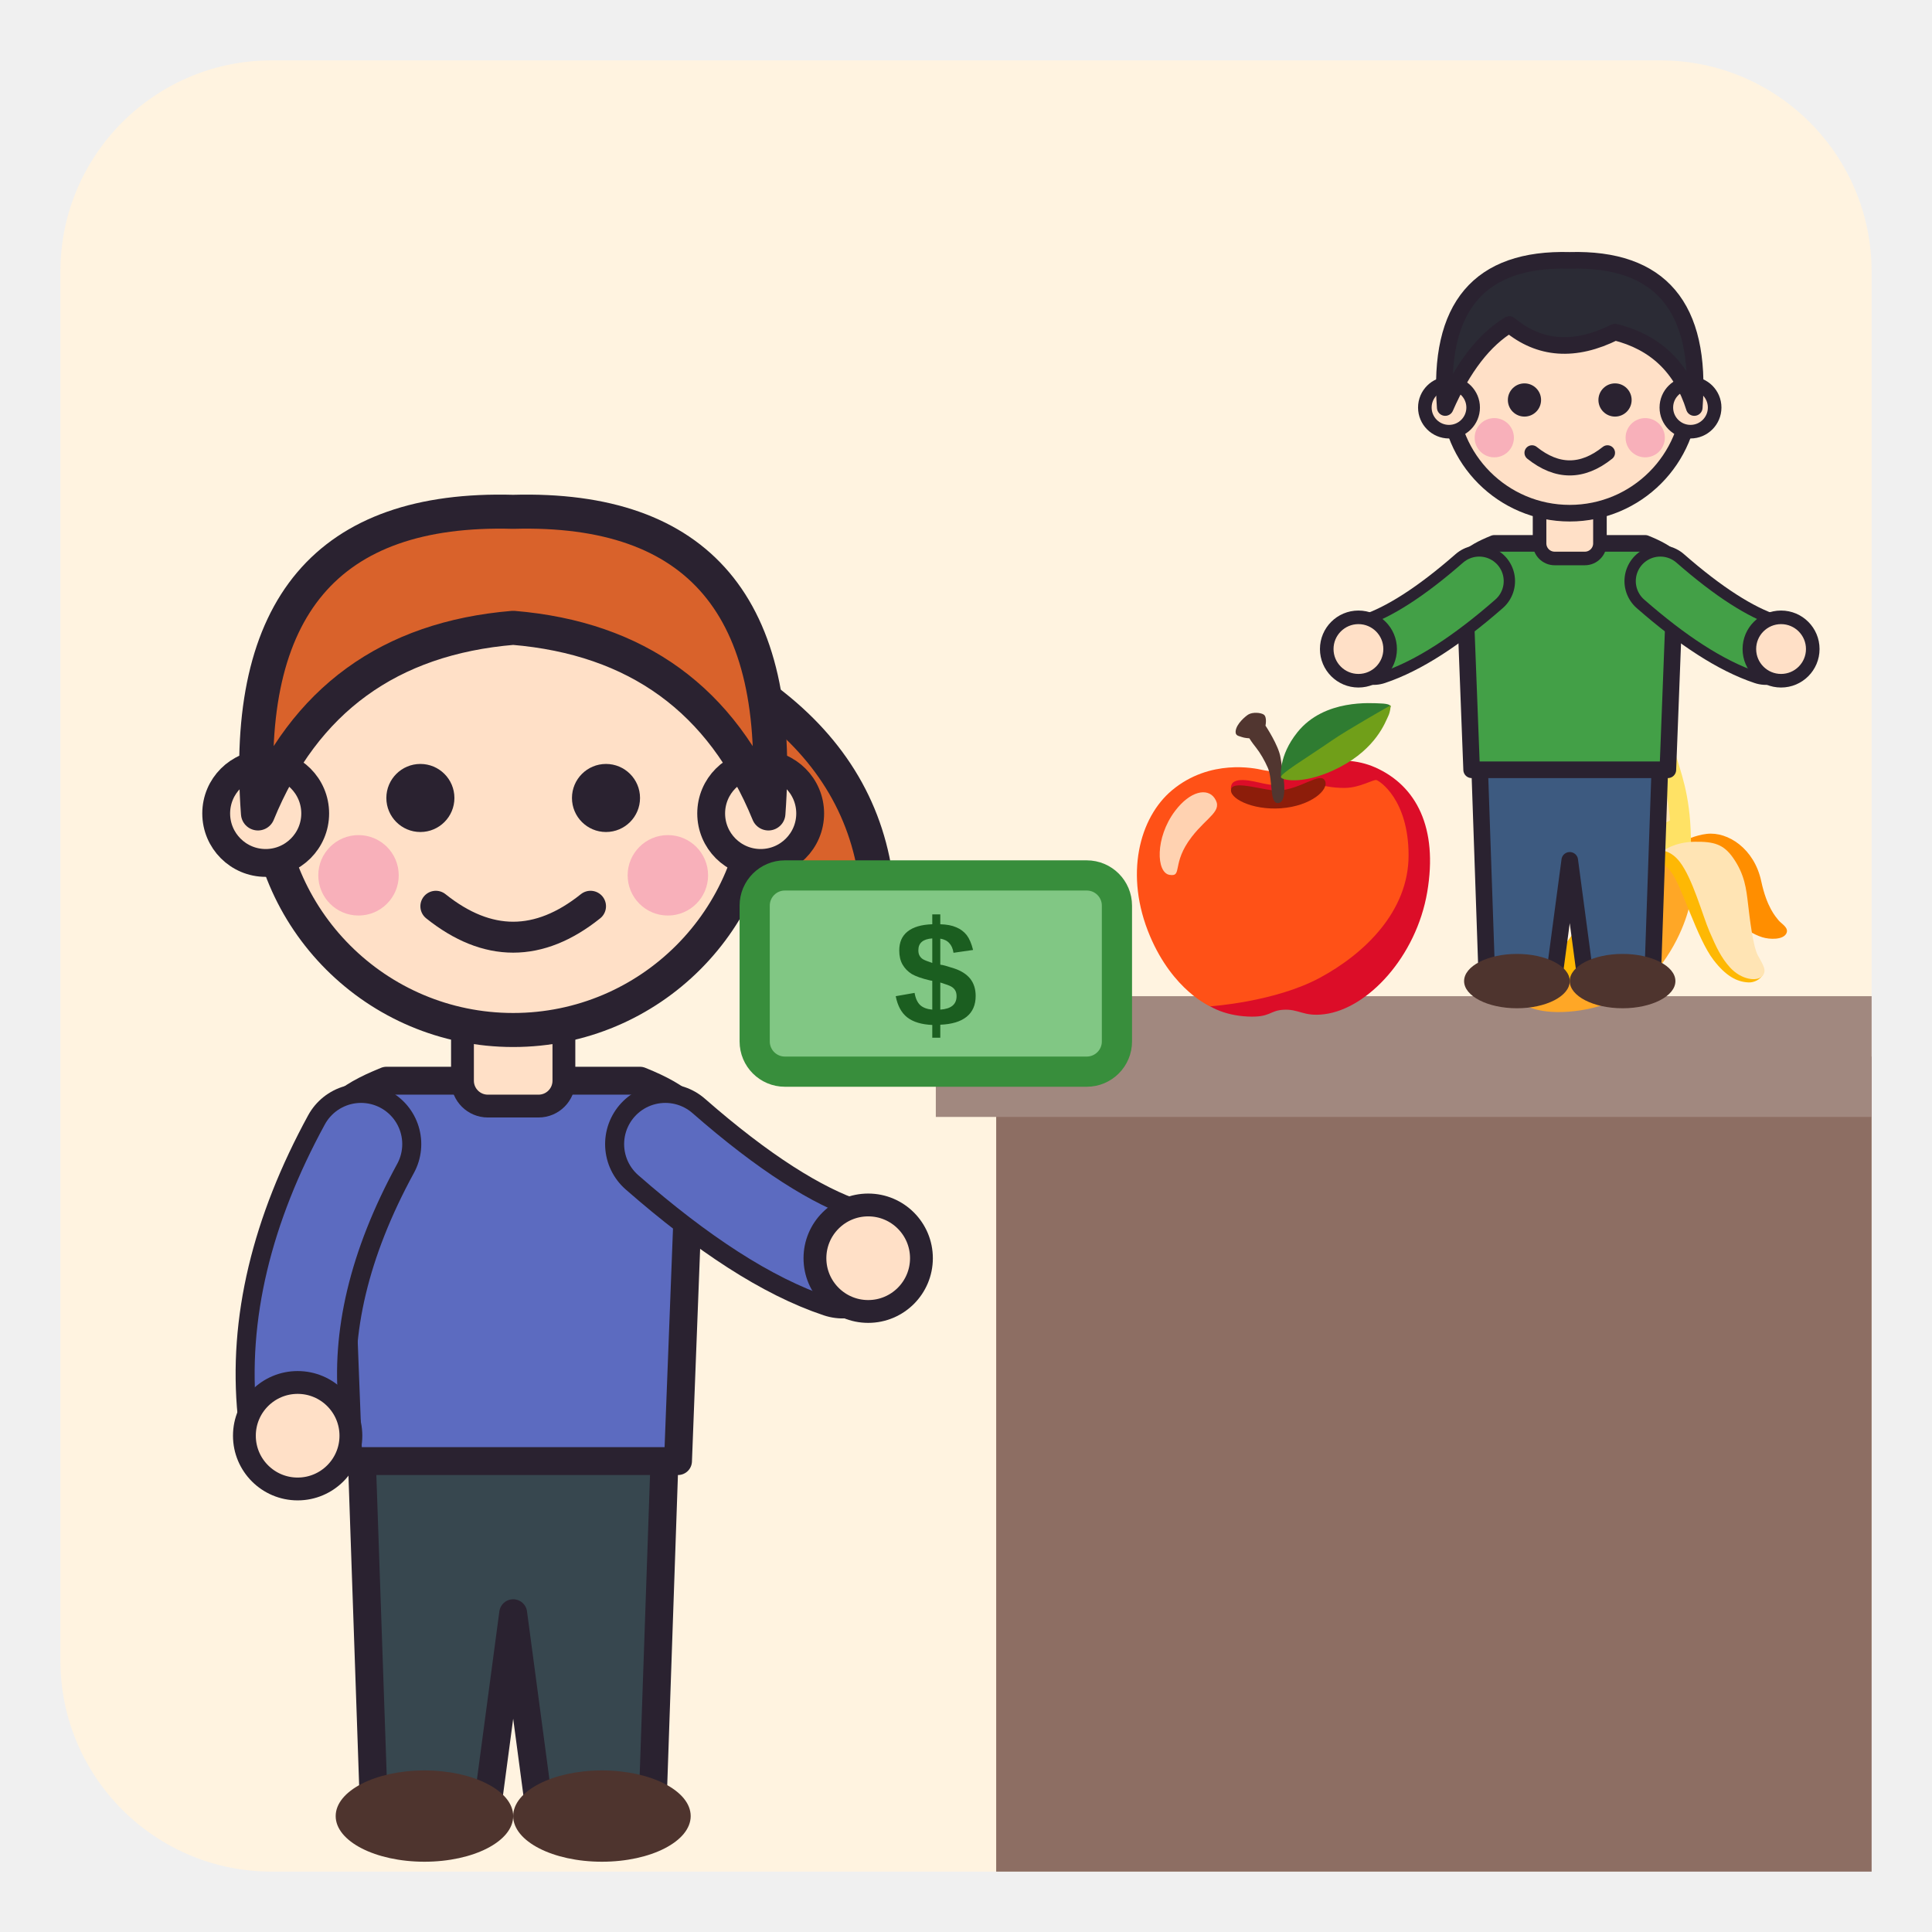
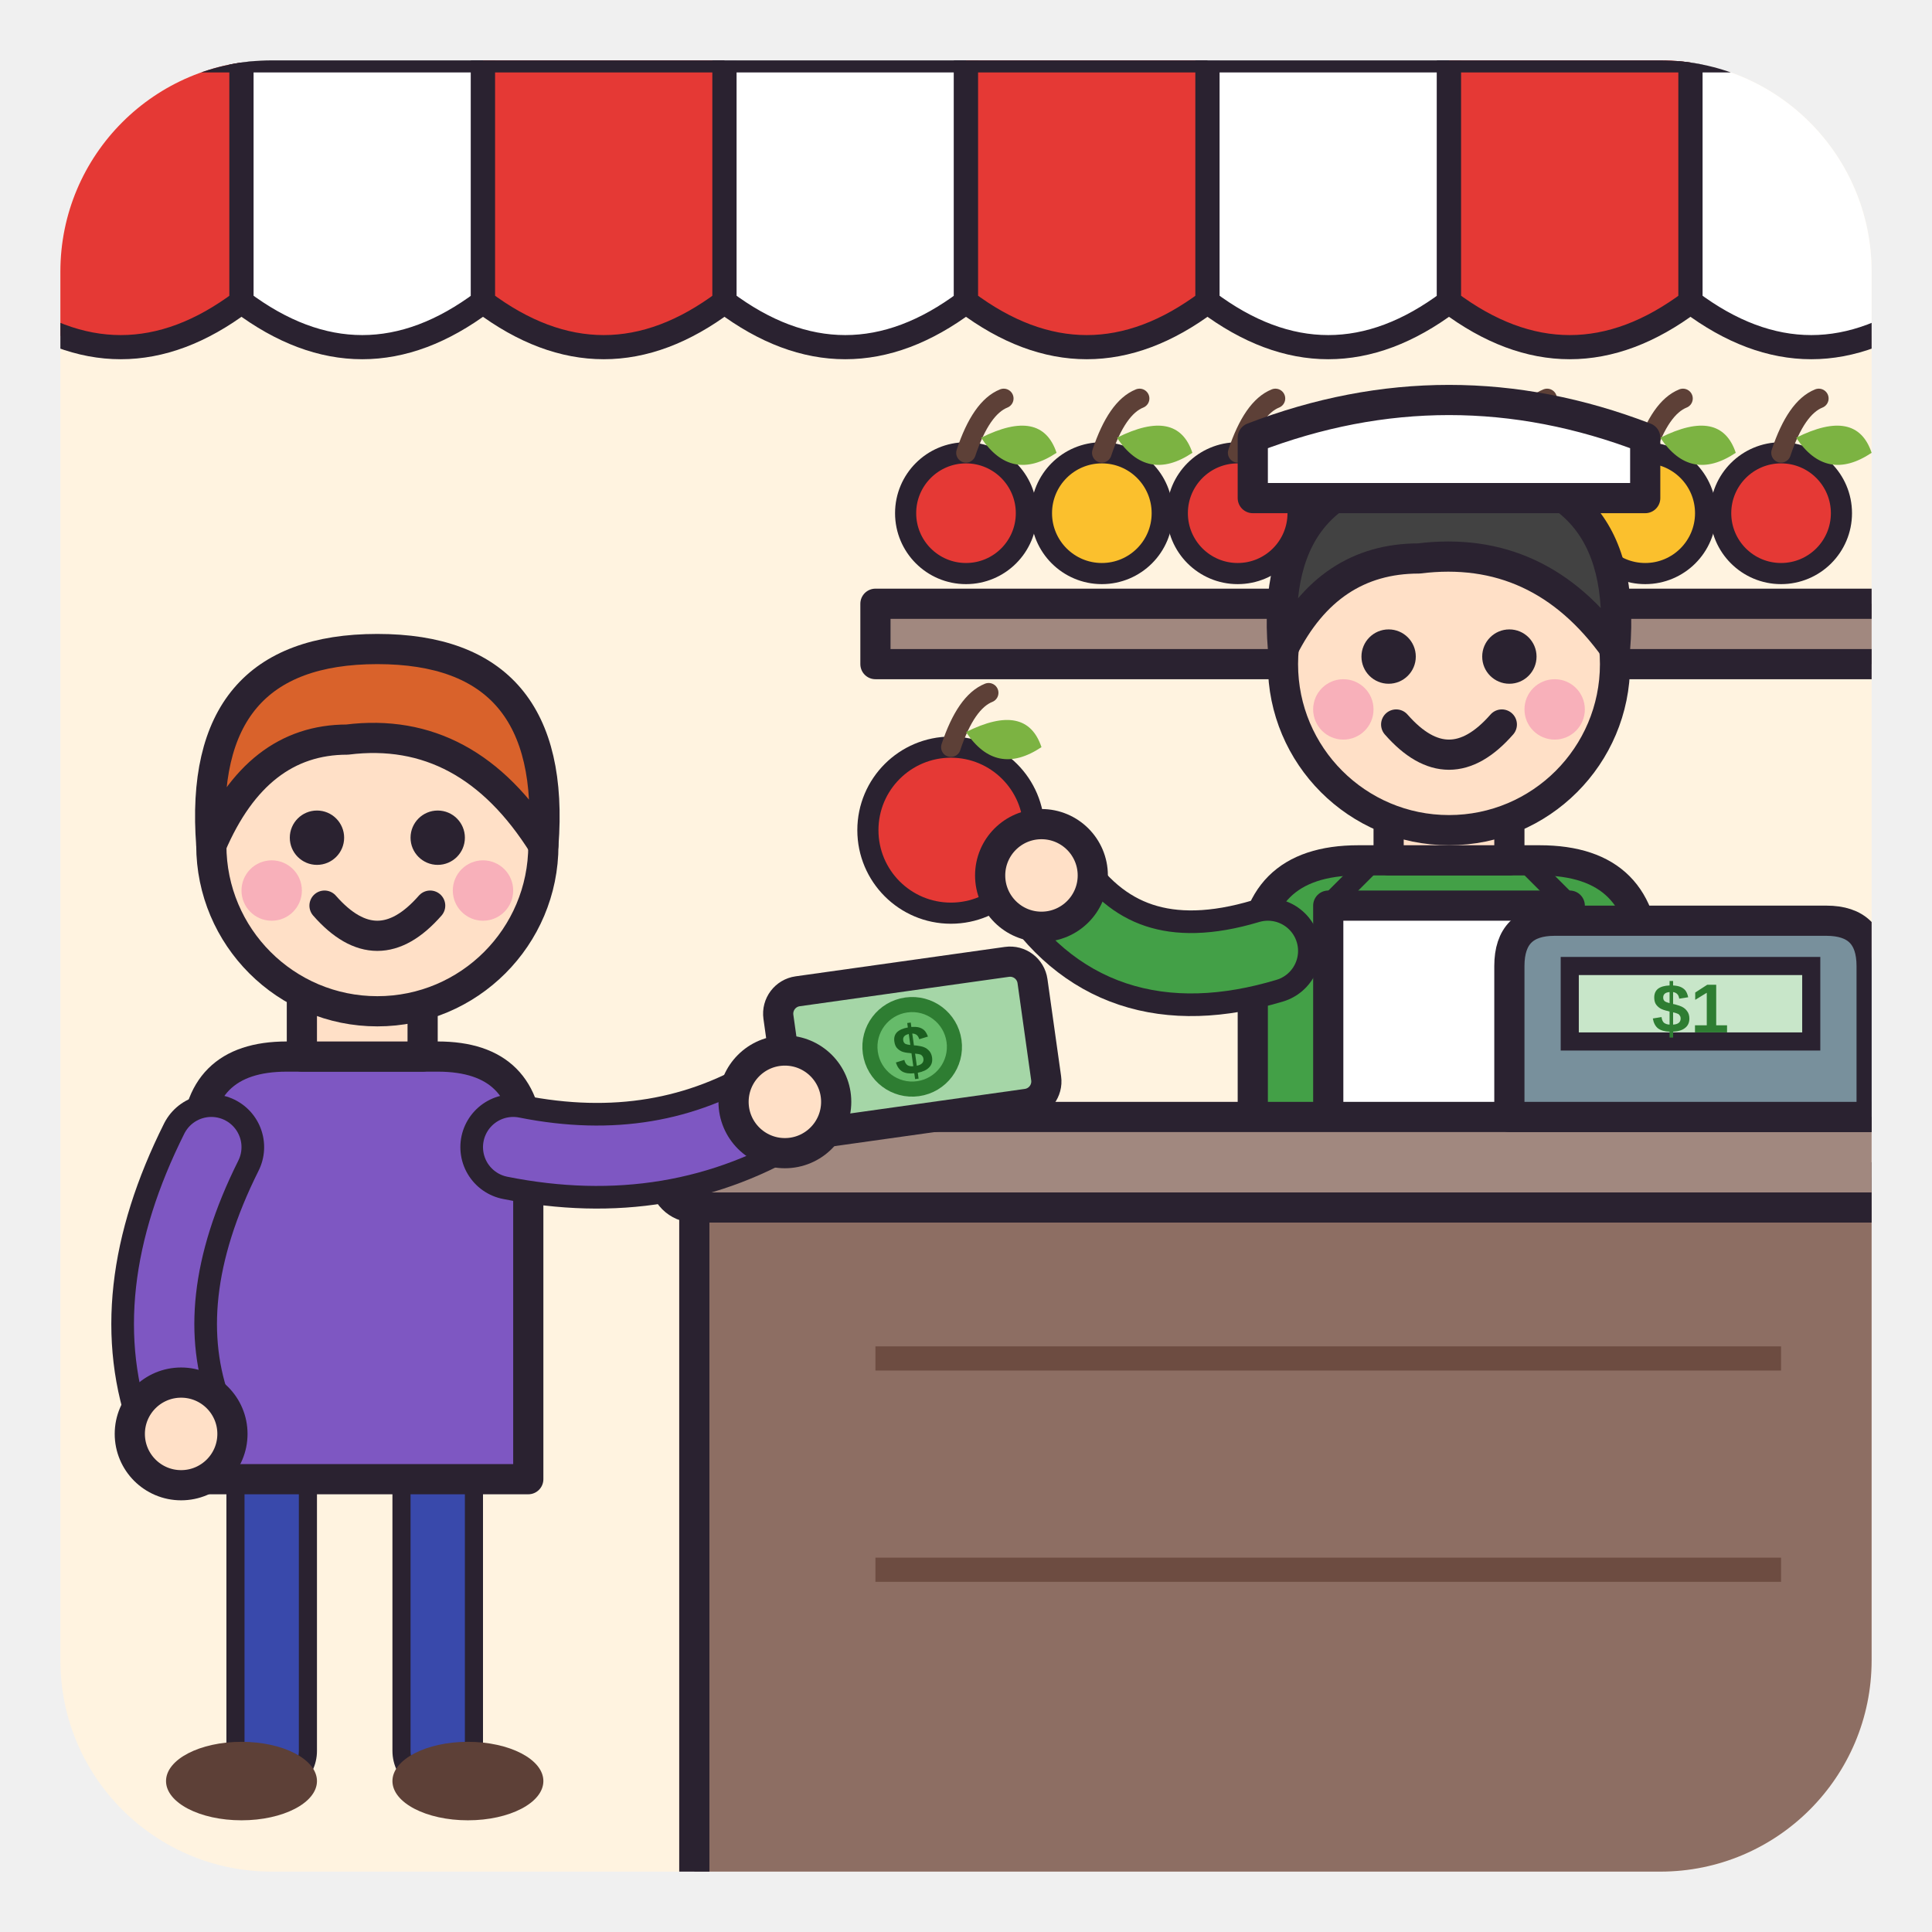
<svg xmlns="http://www.w3.org/2000/svg" viewBox="0 0 128 128" width="128" height="128">
-   <rect x="4" y="4" width="120" height="120" rx="14" fill="#FFF3E0" />
-   <rect x="66" y="70" width="58" height="54" rx="0" fill="#8D6E63" />
-   <rect x="62" y="66" width="62" height="8" rx="0" fill="#A1887F" />
-   <svg x="74" y="46" width="22" height="22" viewBox="0 0 128 128">
-     <path style="fill:#DC0D28;" d="M45.43,68.14l-5.45-13.51l0.15-21.87c0,0,14.68-2.2,22.39-3.26s23.04-7.52,37.02-1.33 c15.88,7.03,24.3,23.3,20.06,48.1s-22.83,44.87-39.57,47.03c-8.29,1.07-9.77-2.15-16.12-1.69c-5.14,0.37-4.86,3.04-13.63,2.59 c-8.77-0.45-16.21-3.71-20.59-9.15S45.43,68.14,45.43,68.14z" />
-     <path style="fill:#FF5117;" d="M21.23,36.99c-12.57,10.5-18.5,32.63-8.47,56.25c8.92,21.02,23.17,27.03,23.17,27.03 s24.92-1.63,42.31-11.01s34.18-25.71,34.18-47.18s-11.19-28.73-12.4-29.03c-1.21-0.3-6.2,2.87-11.8,3.02 c-5.6,0.15-9.98-1.21-9.98-1.21l-17.69,5.9l-16.54-3.86c0,0-0.53-2.31,1.26-3.25c3.72-1.94,11.49,1.36,14.67,1.21s5.9-4.39,5.9-4.39 s-7.41-0.76-9.98-1.36C53.29,28.53,35.9,24.74,21.23,36.99z" />
-     <path style="fill:#8D1D0A;" d="M62.03,37.12c-4.58,0.21-16.86-4.1-17.97-0.73c-1.18,3.58,7.96,8.33,19.09,7.55 c11.61-0.81,18.84-7.23,17-10.69C78.32,29.79,70.79,36.71,62.03,37.12z" />
-     <path style="fill:#513630;" d="M51.04,16.96c0,0-1.93-0.1-2.95-0.51c-1.02-0.41-2.46-0.38-2.34-2.14c0.2-2.95,3.98-5.98,4.89-6.52 c1.73-1.02,4.76-0.74,5.91,0c1.43,0.92,0.71,4.28,0.71,4.28s5.09,7.64,5.8,12.32c0.65,4.27,3.31,16.73-0.71,17.51 c-3.67,0.71-2.14-8.86-4.17-13.54c-1.22-2.8-2.95-5.8-4.58-7.84C52.03,18.58,51.04,16.96,51.04,16.96z" />
-     <path style="fill:#2F7C31;" d="M105.41,5.05c0.41-0.71-0.41-1.43-3.77-1.53c-3.36-0.1-21.69-1.83-32.07,11.1 c-7.46,9.29-6.31,17.21-6.31,17.21l6.82,0.31L105.41,5.05z" />
-     <path style="fill:#709F19;" d="M82.9,17.77c6.17-4.26,22.6-13.54,22.6-13.54s0,2.34-1.02,4.38s-4.48,12.12-18.53,19.45 c-13.19,6.88-21.99,5.19-22.71,3.97C62.54,30.81,72.72,24.8,82.9,17.77z" />
-     <path style="fill:#FFD2B1;" d="M37.6,39.97c-2.73-3.93-9.34-2.82-15.27,5.09c-7.64,10.18-7.23,23.72-2.04,24.54 c5.15,0.81,0.61-4.38,8.55-14.66C34.92,47.07,41.06,44.96,37.6,39.97z" />
-   </svg>
-   <svg x="96" y="44" width="24" height="24" viewBox="0 0 128 128">
-     <path style="fill:#FF8E00;" d="M119.22,95.12c-1.14,2.36-5.91,2.21-8.54,1.38c-6.72-2.12-10.9-7.9-10.9-7.9L65.14,73.9l-10.61-5.57 c0,0-2.06-3.5,2.06-6.17s7.01-2.87,7.01-2.87l11.94,7.6c0,0,7.71-6,15.54-6.91c7.48-0.86,16.79,5.22,19.24,16.7 c1.99,9.31,5.14,12.59,6.09,13.8C117.36,91.7,120.2,93.1,119.22,95.12z" />
-     <path style="fill:#FFE4B4;" d="M77.72,32.15C74.65,21.99,70.77,10.1,64.91,6.03c-5.19-3.6-10.24-2.95-12.64-1.38 c0,0-4.33,1.77-5.47,6.24c-1.88,7.34,0.59,16.15,2.2,25.25c1.61,9.1,2.45,15.36,3.18,22.67c0.07,0.66,12.16,22.18,12.16,22.18 l9.65,5.17c0,0,7.37-15.94,7.26-18.19C81.15,65.71,79.96,39.57,77.72,32.15z" />
-     <path style="fill:#FFE265;" d="M52.55,66.94c-0.13,2.43,5.73,21.8,5.73,21.8l15.72-2.6c0,0,11.15-6.6,11.46-18.57 c0.48-18.05-2.61-26.55-4.85-33.97C77.53,23.46,70.67,10.1,64.86,5.96c-3.41-2.43-7.19-2.79-8.74-2.49c0,0,10.32,8.08,15.54,21.9 s6.45,29.79,6.45,29.79s-3.84,2.83-12.9,4.13c-7,1.01-13.04-0.7-13.04-0.7S52.72,63.86,52.55,66.94z" />
-     <path style="fill:#FFA726;" d="M85.33,83.75l-6.29-13.14l0.34-4.68c0,0,1.34-3.93-7.03,2.42c-3.88,2.94-6.22,8.36-6.22,8.36 s-1.18-2.92-5.32-6.78c-3.68-3.42-8.63-5.08-8.63-5.08s-10.28-2-11.4-1.13c-7.25,5.66-12.55,12.55-12.55,12.55L22.9,96.42 l-8.86,5.43c0,0,2.42,3.54,5.92,2.22c2.73-1.03,6.11-4.12,7.93-8.01c2.5-5.35,7.75-15.47,10.42-18.67 c5.16-6.16,10.22-8.41,13.99-6.62c4.29,2.03,0.86,22.29,0.86,22.29l-27.58,23.21l-0.47,3.16c0,0,4.01,3.85,15.06,3.49 s25.83-4.45,35.18-17.2C83.6,94.48,85.33,83.75,85.33,83.75z" />
-     <path style="fill:#FFB803;" d="M63.58,84.96c0.24,5.55-3.22,13.96-11.22,20.97c-7.99,7.01-16.43,9.33-21.67,9.73 c-3.8,0.29-4.93-1.88-4.93-1.88s7.66-7.05,13.35-12.7c5.4-5.37,11.28-16.65,12.56-21.84c1.28-5.19,0.12-8.68,0.12-8.68 s2.48,0.69,6.13,4.35C61.46,78.46,63.45,81.88,63.58,84.96z" />
-     <path style="fill:#875B54;" d="M29.45,118.74c-0.83,1.93-3.68,2.01-4.92,0.94c-1.17-1.01-2.31-3.02-1.13-5.27 c0.78-1.48,3.34-1.89,4.78-0.74S30.2,116.99,29.45,118.74z" />
-     <path style="fill:#FEE4B4;" d="M23.76,97.84c-3.28,4.55-6.57,5.24-7.93,5.39c-1.19,0.14-2.49-1.38-2.34-2.78 c0.15-1.4,2.45-3.37,2.73-7.67c0.28-4.3-0.06-20.07,8.69-29.13c6.17-6.38,13.73-4.18,18.61-2.49c5.5,1.9,8.67,3.7,8.67,3.7 s-4.5-0.31-12.26,5.81c-4.51,3.56-7.16,8.45-9.66,14.06C28.47,88.79,26.07,94.64,23.76,97.84z" />
-     <path style="fill:#FEB804;" d="M111,109.58c-0.92,1.84-3.17,2.98-5.16,2.89c-4.21-0.18-8.05-2.35-12.3-7.83 C87.53,96.88,82.3,78.26,78.38,73.3c-2.65-3.35-5.95-5.01-5.95-5.01s1.82-1.54,3.64-2.49c1.82-0.95,6.22-0.5,6.22-0.5l18.78,30.18 L111,109.58z" />
-     <path style="fill:#FFE4B4;" d="M100.39,68.46c4.12,5.89,4.66,11.06,5.28,16.34c0.56,4.77,1.71,14.8,3.44,18.07 c1.74,3.27,3.43,5.4,1.56,7.39s-7.37,1.28-11.32-3.02c-3.18-3.47-4.94-7.25-7.33-12.8c-2.39-5.55-5.91-18.65-10.48-24.57 c-2.92-3.78-5.83-3.89-5.83-3.89s3.85-3.14,11.2-3.22C93.5,62.69,96.96,63.56,100.39,68.46z" />
-   </svg>
-   <g transform="translate(104,66) scale(0.5)">
-     <path d="M-12,-32 H12 L11,-3 H2 L0,-18 L-2,-3 H-11 Z" fill="#3D5A80" stroke="#2A2230" stroke-width="2.2" stroke-linecap="round" stroke-linejoin="round" />
-     <ellipse cx="-7" cy="-2" rx="7" ry="3.6" fill="#4E342E" />
-     <ellipse cx="7" cy="-2" rx="7" ry="3.6" fill="#4E342E" />
-     <path d="M-14,-56 Q-15,-58 -10,-60 H10 Q15,-58 14,-56 L13,-30 H-13 Z" fill="#43A047" stroke="#2A2230" stroke-width="2.2" stroke-linecap="round" stroke-linejoin="round" />
-     <path d="M0,-55 Q-8,-48 -14,-46" fill="none" stroke="#2A2230" stroke-width="9.5" stroke-linecap="round" stroke-linejoin="round" transform="translate(-12,0)" />
-     <path d="M0,-55 Q-8,-48 -14,-46" fill="none" stroke="#43A047" stroke-width="6.5" stroke-linecap="round" stroke-linejoin="round" transform="translate(-12,0)" />
-     <circle cx="-28" cy="-46" r="4.2" fill="#FFE0C7" stroke="#2A2230" stroke-width="1.8" />
-     <path d="M0,-55 Q8,-48 14,-46" fill="none" stroke="#2A2230" stroke-width="9.5" stroke-linecap="round" stroke-linejoin="round" transform="translate(12,0)" />
-     <path d="M0,-55 Q8,-48 14,-46" fill="none" stroke="#43A047" stroke-width="6.5" stroke-linecap="round" stroke-linejoin="round" transform="translate(12,0)" />
-     <circle cx="28" cy="-46" r="4.2" fill="#FFE0C7" stroke="#2A2230" stroke-width="1.8" />
-     <rect x="-4" y="-66" width="8" height="8" rx="2" fill="#FFE0C7" stroke="#2A2230" stroke-width="1.8" />
-     <circle cx="0" cy="-80" r="16" fill="#FFE0C7" stroke="#2A2230" stroke-width="2.2" />
-     <circle cx="-16" cy="-78" r="3.2" fill="#FFE0C7" stroke="#2A2230" stroke-width="1.8" />
-     <circle cx="16" cy="-78" r="3.2" fill="#FFE0C7" stroke="#2A2230" stroke-width="1.8" />
-     <path d="M-16.5,-78 Q-18,-98 0,-97.5 Q18,-98 16.5,-78 Q14,-86 6,-88 Q-2,-84 -8,-89 Q-13,-86 -16.5,-78 Z" fill="#2B2B35" stroke="#2A2230" stroke-width="2.2" stroke-linecap="round" stroke-linejoin="round" />
-     <circle cx="-6" cy="-79" r="2.2" fill="#2A2230" />
-     <circle cx="6" cy="-79" r="2.2" fill="#2A2230" />
-     <path d="M-5,-72 Q0,-68 5,-72" fill="none" stroke="#2A2230" stroke-width="2" stroke-linecap="round" stroke-linejoin="round" />
-     <circle cx="-10" cy="-74" r="2.6" fill="#F48FB1" opacity=".6" />
-     <circle cx="10" cy="-74" r="2.6" fill="#F48FB1" opacity=".6" />
+   <defs>
+     <clipPath id="c">
+       <rect x="4" y="4" width="120" height="120" rx="14" />
+     </clipPath>
+   </defs>
+   <g clip-path="url(#c)">
+     <rect width="128" height="128" fill="#FFF3E0" />
+     <path d="M0,4 H16 V20 Q8,26 0,20 Z" fill="#E53935" stroke="#2A2230" stroke-width="1.6" stroke-linejoin="round" />
+     <path d="M16,4 H32 V20 Q24,26 16,20 Z" fill="#FFFFFF" stroke="#2A2230" stroke-width="1.6" stroke-linejoin="round" />
+     <path d="M32,4 H48 V20 Q40,26 32,20 Z" fill="#E53935" stroke="#2A2230" stroke-width="1.6" stroke-linejoin="round" />
+     <path d="M48,4 H64 V20 Q56,26 48,20 Z" fill="#FFFFFF" stroke="#2A2230" stroke-width="1.6" stroke-linejoin="round" />
+     <path d="M64,4 H80 V20 Q72,26 64,20 Z" fill="#E53935" stroke="#2A2230" stroke-width="1.6" stroke-linejoin="round" />
+     <path d="M80,4 H96 V20 Q88,26 80,20 Z" fill="#FFFFFF" stroke="#2A2230" stroke-width="1.6" stroke-linejoin="round" />
+     <path d="M96,4 H112 V20 Q104,26 96,20 Z" fill="#E53935" stroke="#2A2230" stroke-width="1.6" stroke-linejoin="round" />
+     <path d="M112,4 H128 V20 Q120,26 112,20 Z" fill="#FFFFFF" stroke="#2A2230" stroke-width="1.6" stroke-linejoin="round" />
+     <rect x="58" y="40" width="68" height="4" fill="#A1887F" stroke="#2A2230" stroke-width="2" stroke-linejoin="round" stroke-linecap="round" />
+     <circle cx="64" cy="34" r="4" fill="#E53935" stroke="#2A2230" stroke-width="1.4" />
+     <path d="M64,30 q1,-3 2.5,-3.6" fill="none" stroke="#5D4037" stroke-width="1.3" stroke-linecap="round" />
+     <path d="M65,29 q4,-2 5,1 q-3,2 -5,-1 Z" fill="#7CB342" />
+     <circle cx="73" cy="34" r="4" fill="#FBC02D" stroke="#2A2230" stroke-width="1.4" />
+     <path d="M73,30 q1,-3 2.5,-3.6" fill="none" stroke="#5D4037" stroke-width="1.3" stroke-linecap="round" />
+     <path d="M74,29 q4,-2 5,1 q-3,2 -5,-1 Z" fill="#7CB342" />
+     <circle cx="82" cy="34" r="4" fill="#E53935" stroke="#2A2230" stroke-width="1.4" />
+     <path d="M82,30 q1,-3 2.5,-3.6" fill="none" stroke="#5D4037" stroke-width="1.3" stroke-linecap="round" />
+     <path d="M83,29 q4,-2 5,1 q-3,2 -5,-1 Z" fill="#7CB342" />
+     <circle cx="91" cy="34" r="4" fill="#FBC02D" stroke="#2A2230" stroke-width="1.4" />
+     <path d="M91,30 q1,-3 2.5,-3.6" fill="none" stroke="#5D4037" stroke-width="1.3" stroke-linecap="round" />
+     <path d="M92,29 q4,-2 5,1 q-3,2 -5,-1 Z" fill="#7CB342" />
+     <circle cx="100" cy="34" r="4" fill="#E53935" stroke="#2A2230" stroke-width="1.4" />
+     <path d="M100,30 q1,-3 2.5,-3.6" fill="none" stroke="#5D4037" stroke-width="1.3" stroke-linecap="round" />
+     <path d="M101,29 q4,-2 5,1 q-3,2 -5,-1 Z" fill="#7CB342" />
+     <circle cx="109" cy="34" r="4" fill="#FBC02D" stroke="#2A2230" stroke-width="1.4" />
+     <path d="M109,30 q1,-3 2.5,-3.6" fill="none" stroke="#5D4037" stroke-width="1.3" stroke-linecap="round" />
+     <path d="M110,29 q4,-2 5,1 q-3,2 -5,-1 Z" fill="#7CB342" />
+     <circle cx="118" cy="34" r="4" fill="#E53935" stroke="#2A2230" stroke-width="1.4" />
+     <path d="M118,30 q1,-3 2.5,-3.6" fill="none" stroke="#5D4037" stroke-width="1.3" stroke-linecap="round" />
+     <path d="M119,29 q4,-2 5,1 q-3,2 -5,-1 Z" fill="#7CB342" />
+     <path d="M83,84 V64 Q83,57 90,57 H102 Q109,57 109,64 V84 Z" fill="#43A047" stroke="#2A2230" stroke-width="2" stroke-linejoin="round" stroke-linecap="round" />
+     <path d="M88,60 H104 V84 H88 Z" fill="#FFFFFF" stroke="#2A2230" stroke-width="2" stroke-linejoin="round" stroke-linecap="round" />
+     <path d="M88,60 L91,57 M104,60 L101,57" stroke="#2A2230" stroke-width="1.4" />
+     <path d="M92,57 V51 H100 V57 Z" fill="#FFE0C7" stroke="#2A2230" stroke-width="2" stroke-linejoin="round" stroke-linecap="round" />
+     <circle cx="96" cy="44" r="11" fill="#FFE0C7" stroke="#2A2230" stroke-width="2" stroke-linejoin="round" stroke-linecap="round" />
+     <circle cx="92.0" cy="43.5" r="1.8" fill="#2A2230" />
+     <circle cx="100.0" cy="43.5" r="1.8" fill="#2A2230" />
+     <circle cx="89.0" cy="47.0" r="2.0" fill="#F48FB1" opacity=".6" />
+     <circle cx="103.0" cy="47.0" r="2.0" fill="#F48FB1" opacity=".6" />
+     <path d="M92.5,48.0 Q96,52.0 99.5,48.0" fill="none" stroke="#2A2230" stroke-width="2" stroke-linejoin="round" stroke-linecap="round" />
+     <path d="M85,43 Q84,31 96,31 Q108,31 107,43 Q102,36 94,37 Q88,37 85,43 Z" fill="#424242" stroke="#2A2230" stroke-width="2" stroke-linejoin="round" stroke-linecap="round" />
+     <path d="M83,33 H109 V29 Q96,24 83,29 Z" fill="#FFFFFF" stroke="#2A2230" stroke-width="2" stroke-linejoin="round" stroke-linecap="round" />
+     <path d="M108,64 Q114,72 110,78" fill="none" stroke="#2A2230" stroke-width="7" stroke-linecap="round" stroke-linejoin="round" />
+     <path d="M108,64 Q114,72 110,78" fill="none" stroke="#43A047" stroke-width="4" stroke-linecap="round" stroke-linejoin="round" />
+     <path d="M84,63 Q74,66 69,58" fill="none" stroke="#2A2230" stroke-width="7" stroke-linecap="round" stroke-linejoin="round" />
+     <path d="M84,63 Q74,66 69,58" fill="none" stroke="#43A047" stroke-width="4" stroke-linecap="round" stroke-linejoin="round" />
+     <circle cx="63" cy="55" r="5.5" fill="#E53935" stroke="#2A2230" stroke-width="1.4" />
+     <path d="M63,49.5 q1,-3 2.5,-3.6" fill="none" stroke="#5D4037" stroke-width="1.3" stroke-linecap="round" />
+     <path d="M64,48.5 q4,-2 5,1 q-3,2 -5,-1 Z" fill="#7CB342" />
+     <circle cx="69" cy="58" r="3.4" fill="#FFE0C7" stroke="#2A2230" stroke-width="2" stroke-linejoin="round" stroke-linecap="round" />
+     <rect x="46" y="78" width="84" height="50" fill="#8D6E63" stroke="#2A2230" stroke-width="2" stroke-linejoin="round" stroke-linecap="round" />
+     <rect x="44" y="74" width="86" height="6" rx="2" fill="#A1887F" stroke="#2A2230" stroke-width="2" stroke-linejoin="round" stroke-linecap="round" />
+     <path d="M58,90 H118 M58,104 H118" stroke="#6D4C41" stroke-width="1.6" />
+     <path d="M100,74 V64 Q100,61 103,61 H121 Q124,61 124,64 V74 Z" fill="#78909C" stroke="#2A2230" stroke-width="2" stroke-linejoin="round" stroke-linecap="round" />
+     <rect x="104" y="64" width="16" height="5" fill="#C8E6C9" stroke="#2A2230" stroke-width="1.2" />
+     <text x="112" y="68.4" text-anchor="middle" font-family="Arial, Helvetica, sans-serif" font-size="4.6" font-weight="700" fill="#2E7D32">$1</text>
+     <path d="M18,96 V116 M29,96 V116" stroke="#2A2230" stroke-width="6" stroke-linecap="round" />
+     <path d="M18,96 V116 M29,96 V116" stroke="#3949AB" stroke-width="3.6" stroke-linecap="round" />
+     <ellipse cx="16" cy="118" rx="5" ry="2.6" fill="#5D4037" />
+     <ellipse cx="31" cy="118" rx="5" ry="2.6" fill="#5D4037" />
+     <path d="M13,98 V76 Q13,70 19,70 H29 Q35,70 35,76 V98 Z" fill="#7E57C2" stroke="#2A2230" stroke-width="2" stroke-linejoin="round" stroke-linecap="round" />
+     <path d="M20,70 V64 H28 V70 Z" fill="#FFE0C7" stroke="#2A2230" stroke-width="2" stroke-linejoin="round" stroke-linecap="round" />
+     <circle cx="25" cy="56" r="11" fill="#FFE0C7" stroke="#2A2230" stroke-width="2" stroke-linejoin="round" stroke-linecap="round" />
+     <circle cx="21.0" cy="55.5" r="1.8" fill="#2A2230" />
+     <circle cx="29.0" cy="55.5" r="1.8" fill="#2A2230" />
+     <circle cx="18.0" cy="59.0" r="2.0" fill="#F48FB1" opacity=".6" />
+     <circle cx="32.0" cy="59.0" r="2.0" fill="#F48FB1" opacity=".6" />
+     <path d="M21.5,60.0 Q25,64.0 28.5,60.0" fill="none" stroke="#2A2230" stroke-width="2" stroke-linejoin="round" stroke-linecap="round" />
+     <path d="M14,56 Q13,43 25,43 Q37,43 36,56 Q31,48 23,49 Q17,49 14,56 Z" fill="#D9622B" stroke="#2A2230" stroke-width="2" stroke-linejoin="round" stroke-linecap="round" />
+     <path d="M14,76 Q9,86 12,94" fill="none" stroke="#2A2230" stroke-width="7" stroke-linecap="round" stroke-linejoin="round" />
+     <path d="M14,76 Q9,86 12,94" fill="none" stroke="#7E57C2" stroke-width="4" stroke-linecap="round" stroke-linejoin="round" />
+     <circle cx="12" cy="95" r="3.4" fill="#FFE0C7" stroke="#2A2230" stroke-width="2" stroke-linejoin="round" stroke-linecap="round" />
+     <path d="M34,76 Q44,78 52,73" fill="none" stroke="#2A2230" stroke-width="7" stroke-linecap="round" stroke-linejoin="round" />
+     <path d="M34,76 Q44,78 52,73" fill="none" stroke="#7E57C2" stroke-width="4" stroke-linecap="round" stroke-linejoin="round" />
+     <g transform="rotate(-8 58 70)">
+       <rect x="52" y="65" width="17" height="9.5" rx="1.5" fill="#A5D6A7" stroke="#2A2230" stroke-width="2" stroke-linejoin="round" stroke-linecap="round" />
+       <circle cx="60.5" cy="69.7" r="2.8" fill="#66BB6A" stroke="#2E7D32" stroke-width="1" />
+       <text x="60.5" y="71.5" text-anchor="middle" font-family="Arial, Helvetica, sans-serif" font-size="4.6" font-weight="700" fill="#1B5E20">$</text>
+     </g>
+     <circle cx="52" cy="73" r="3.4" fill="#FFE0C7" stroke="#2A2230" stroke-width="2" stroke-linejoin="round" stroke-linecap="round" />
  </g>
-   <g transform="translate(34,122) scale(0.84)">
-     <path d="M-12,-32 H12 L11,-3 H2 L0,-18 L-2,-3 H-11 Z" fill="#37474F" stroke="#2A2230" stroke-width="2.2" stroke-linecap="round" stroke-linejoin="round" />
-     <ellipse cx="-7" cy="-2" rx="7" ry="3.6" fill="#4E342E" />
-     <ellipse cx="7" cy="-2" rx="7" ry="3.6" fill="#4E342E" />
-     <path d="M-14,-56 Q-15,-58 -10,-60 H10 Q15,-58 14,-56 L13,-30 H-13 Z" fill="#5C6BC0" stroke="#2A2230" stroke-width="2.2" stroke-linecap="round" stroke-linejoin="round" />
-     <path d="M0,-55 Q-6,-44 -5,-34" fill="none" stroke="#2A2230" stroke-width="9.5" stroke-linecap="round" stroke-linejoin="round" transform="translate(-12,0)" />
-     <path d="M0,-55 Q-6,-44 -5,-34" fill="none" stroke="#5C6BC0" stroke-width="6.5" stroke-linecap="round" stroke-linejoin="round" transform="translate(-12,0)" />
-     <circle cx="-17" cy="-32" r="4.2" fill="#FFE0C7" stroke="#2A2230" stroke-width="1.8" />
-     <path d="M0,-55 Q8,-48 14,-46" fill="none" stroke="#2A2230" stroke-width="9.5" stroke-linecap="round" stroke-linejoin="round" transform="translate(12,0)" />
-     <path d="M0,-55 Q8,-48 14,-46" fill="none" stroke="#5C6BC0" stroke-width="6.5" stroke-linecap="round" stroke-linejoin="round" transform="translate(12,0)" />
-     <circle cx="28" cy="-46" r="4.2" fill="#FFE0C7" stroke="#2A2230" stroke-width="1.8" />
-     <rect x="-4" y="-66" width="8" height="8" rx="2" fill="#FFE0C7" stroke="#2A2230" stroke-width="1.8" />
-     <g transform="translate(0,-64) scale(1.22) translate(0,64)">
-       <path d="M12,-88 Q28,-80 22,-62 Q18,-74 12,-78 Z" fill="#D9622B" stroke="#2A2230" stroke-width="2.2" stroke-linecap="round" stroke-linejoin="round" />
-       <circle cx="0" cy="-80" r="16" fill="#FFE0C7" stroke="#2A2230" stroke-width="2.2" />
-       <circle cx="-16" cy="-78" r="3.2" fill="#FFE0C7" stroke="#2A2230" stroke-width="1.8" />
-       <circle cx="16" cy="-78" r="3.2" fill="#FFE0C7" stroke="#2A2230" stroke-width="1.8" />
-       <path d="M-16.5,-78 Q-18,-98 0,-97.5 Q18,-98 16.5,-78 Q12,-89 0,-90 Q-12,-89 -16.5,-78 Z" fill="#D9622B" stroke="#2A2230" stroke-width="2.2" stroke-linecap="round" stroke-linejoin="round" />
-       <circle cx="-6" cy="-79" r="2.2" fill="#2A2230" />
-       <circle cx="6" cy="-79" r="2.2" fill="#2A2230" />
-       <path d="M-5,-72 Q0,-68 5,-72" fill="none" stroke="#2A2230" stroke-width="2" stroke-linecap="round" stroke-linejoin="round" />
-       <circle cx="-10" cy="-74" r="2.6" fill="#F48FB1" opacity=".6" />
-       <circle cx="10" cy="-74" r="2.6" fill="#F48FB1" opacity=".6" />
-     </g>
-   </g>
-   <rect x="50" y="58" width="24" height="13" rx="2" fill="#81C784" stroke="#388E3C" stroke-width="2" />
-   <text x="62" y="68" font-family="Arial Rounded MT Bold, Arial, Helvetica, sans-serif" font-size="10" font-weight="800" fill="#1B5E20" text-anchor="middle">$</text>
</svg>
